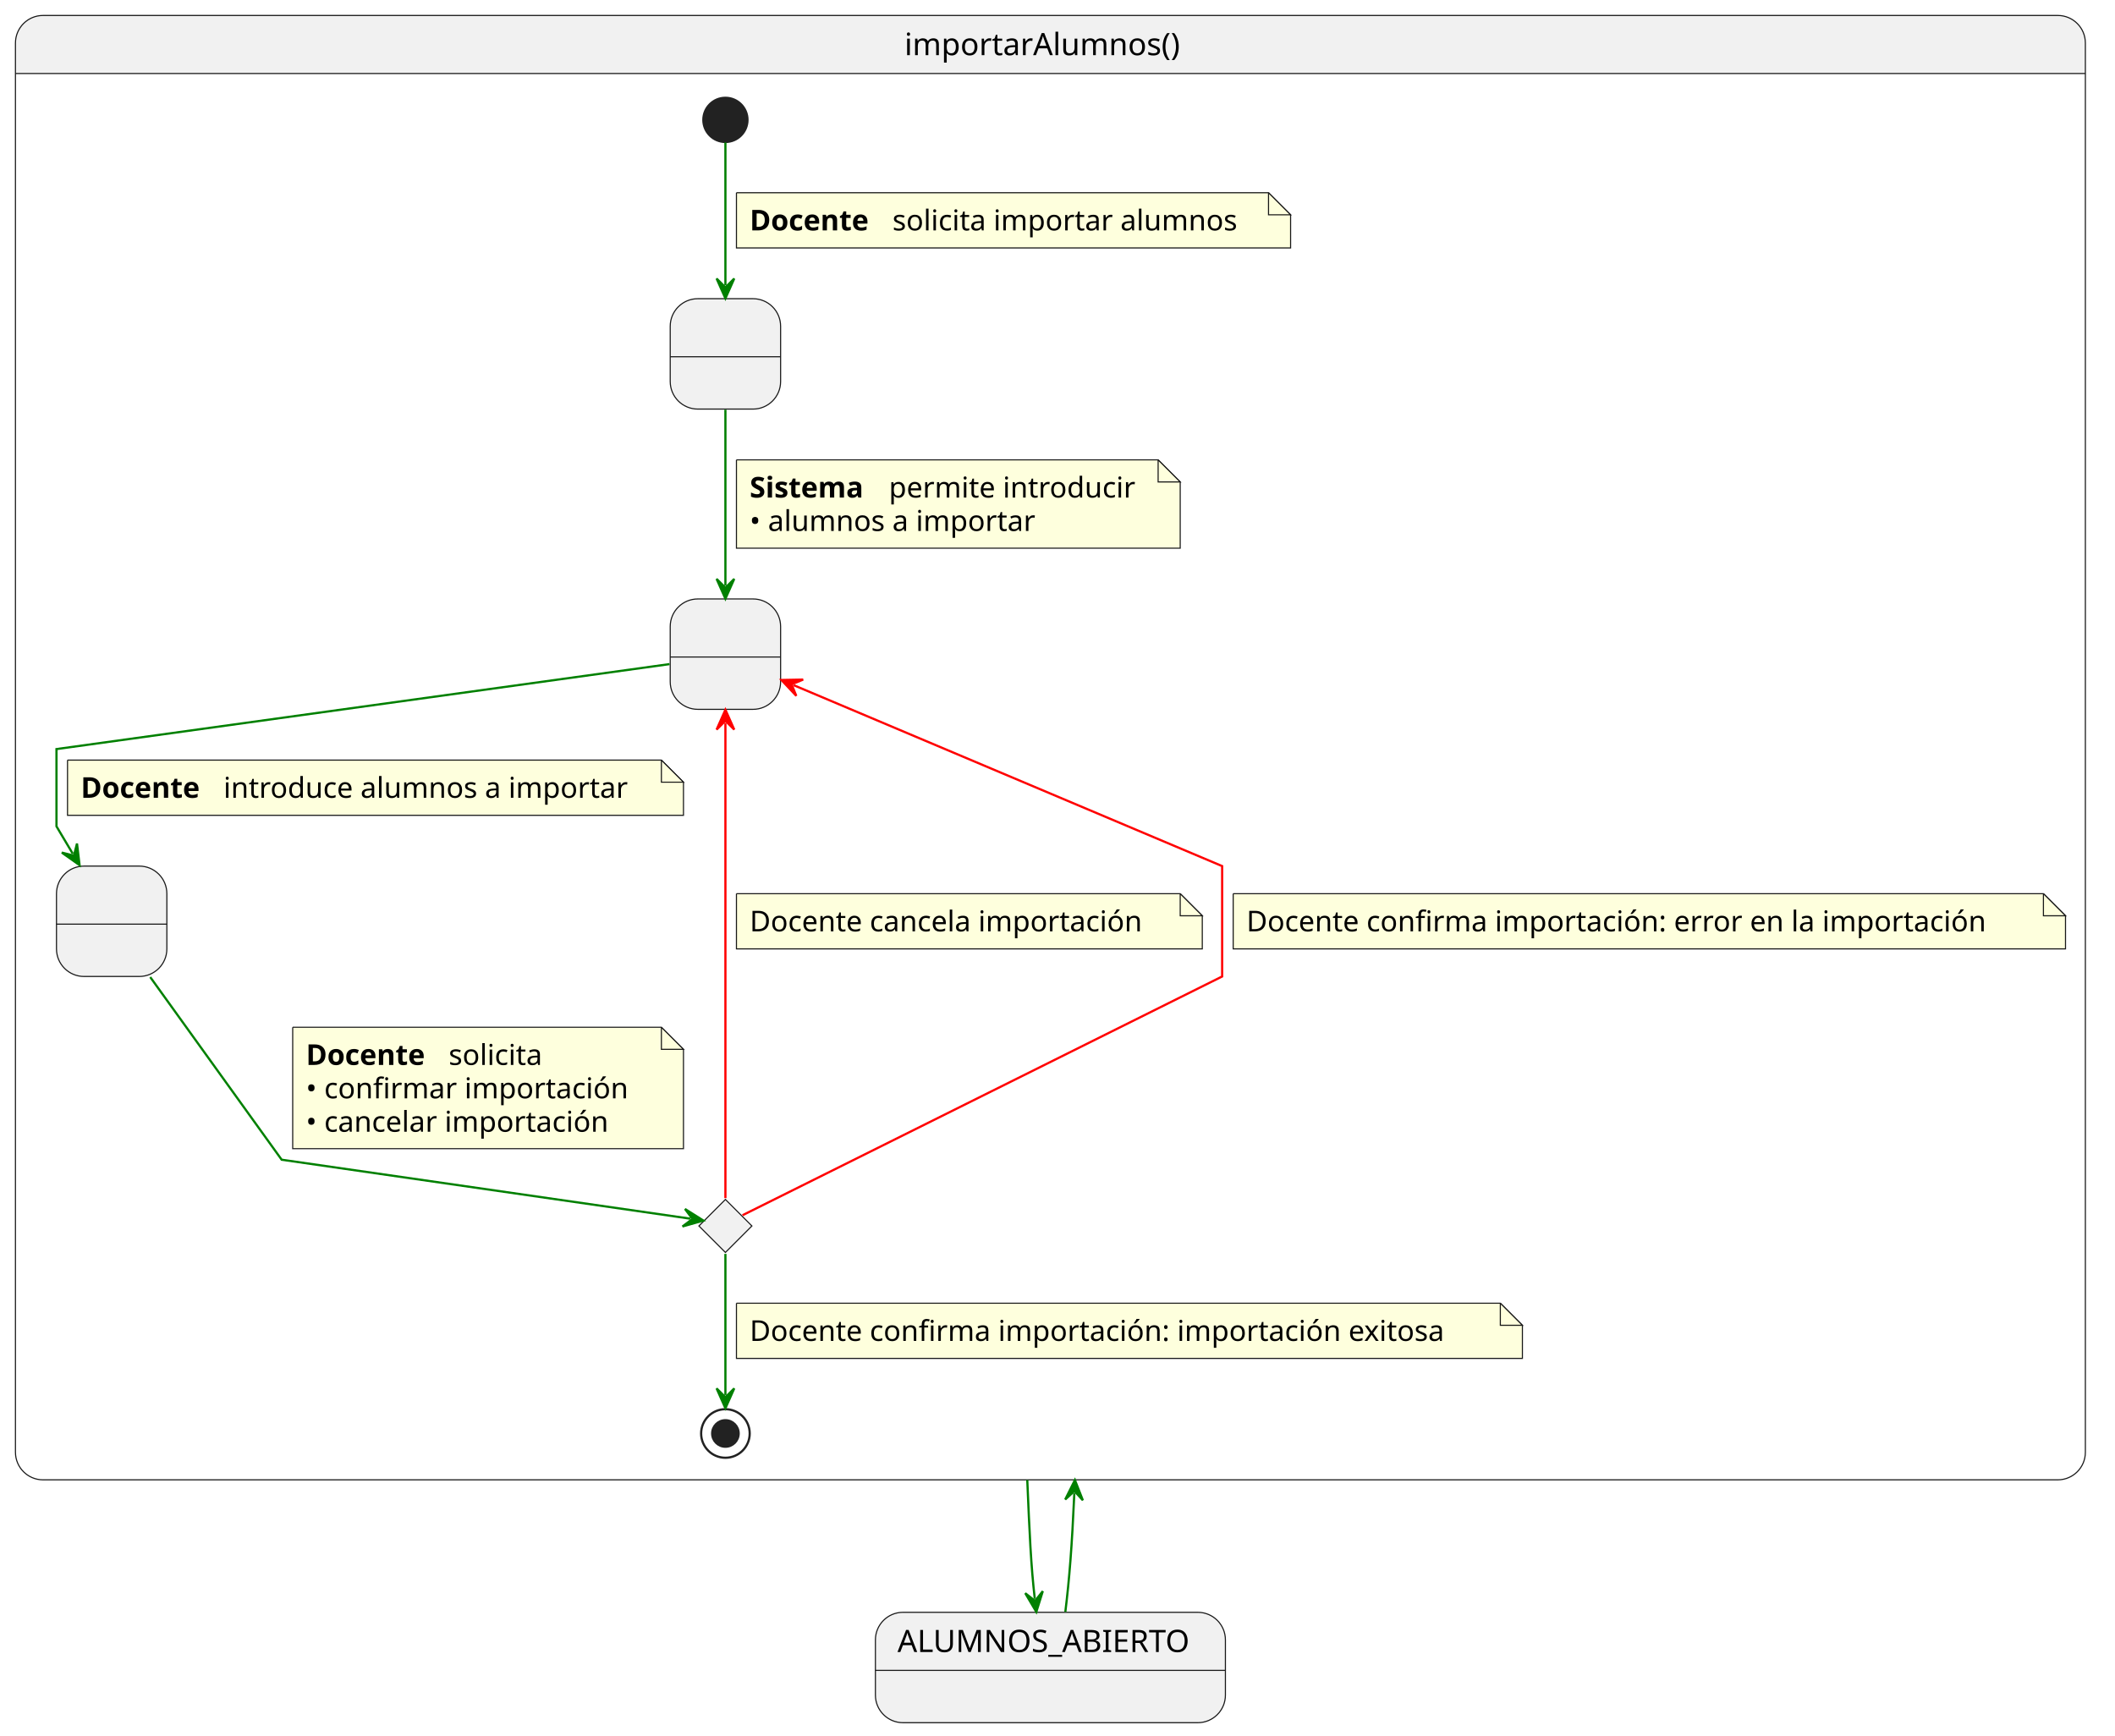
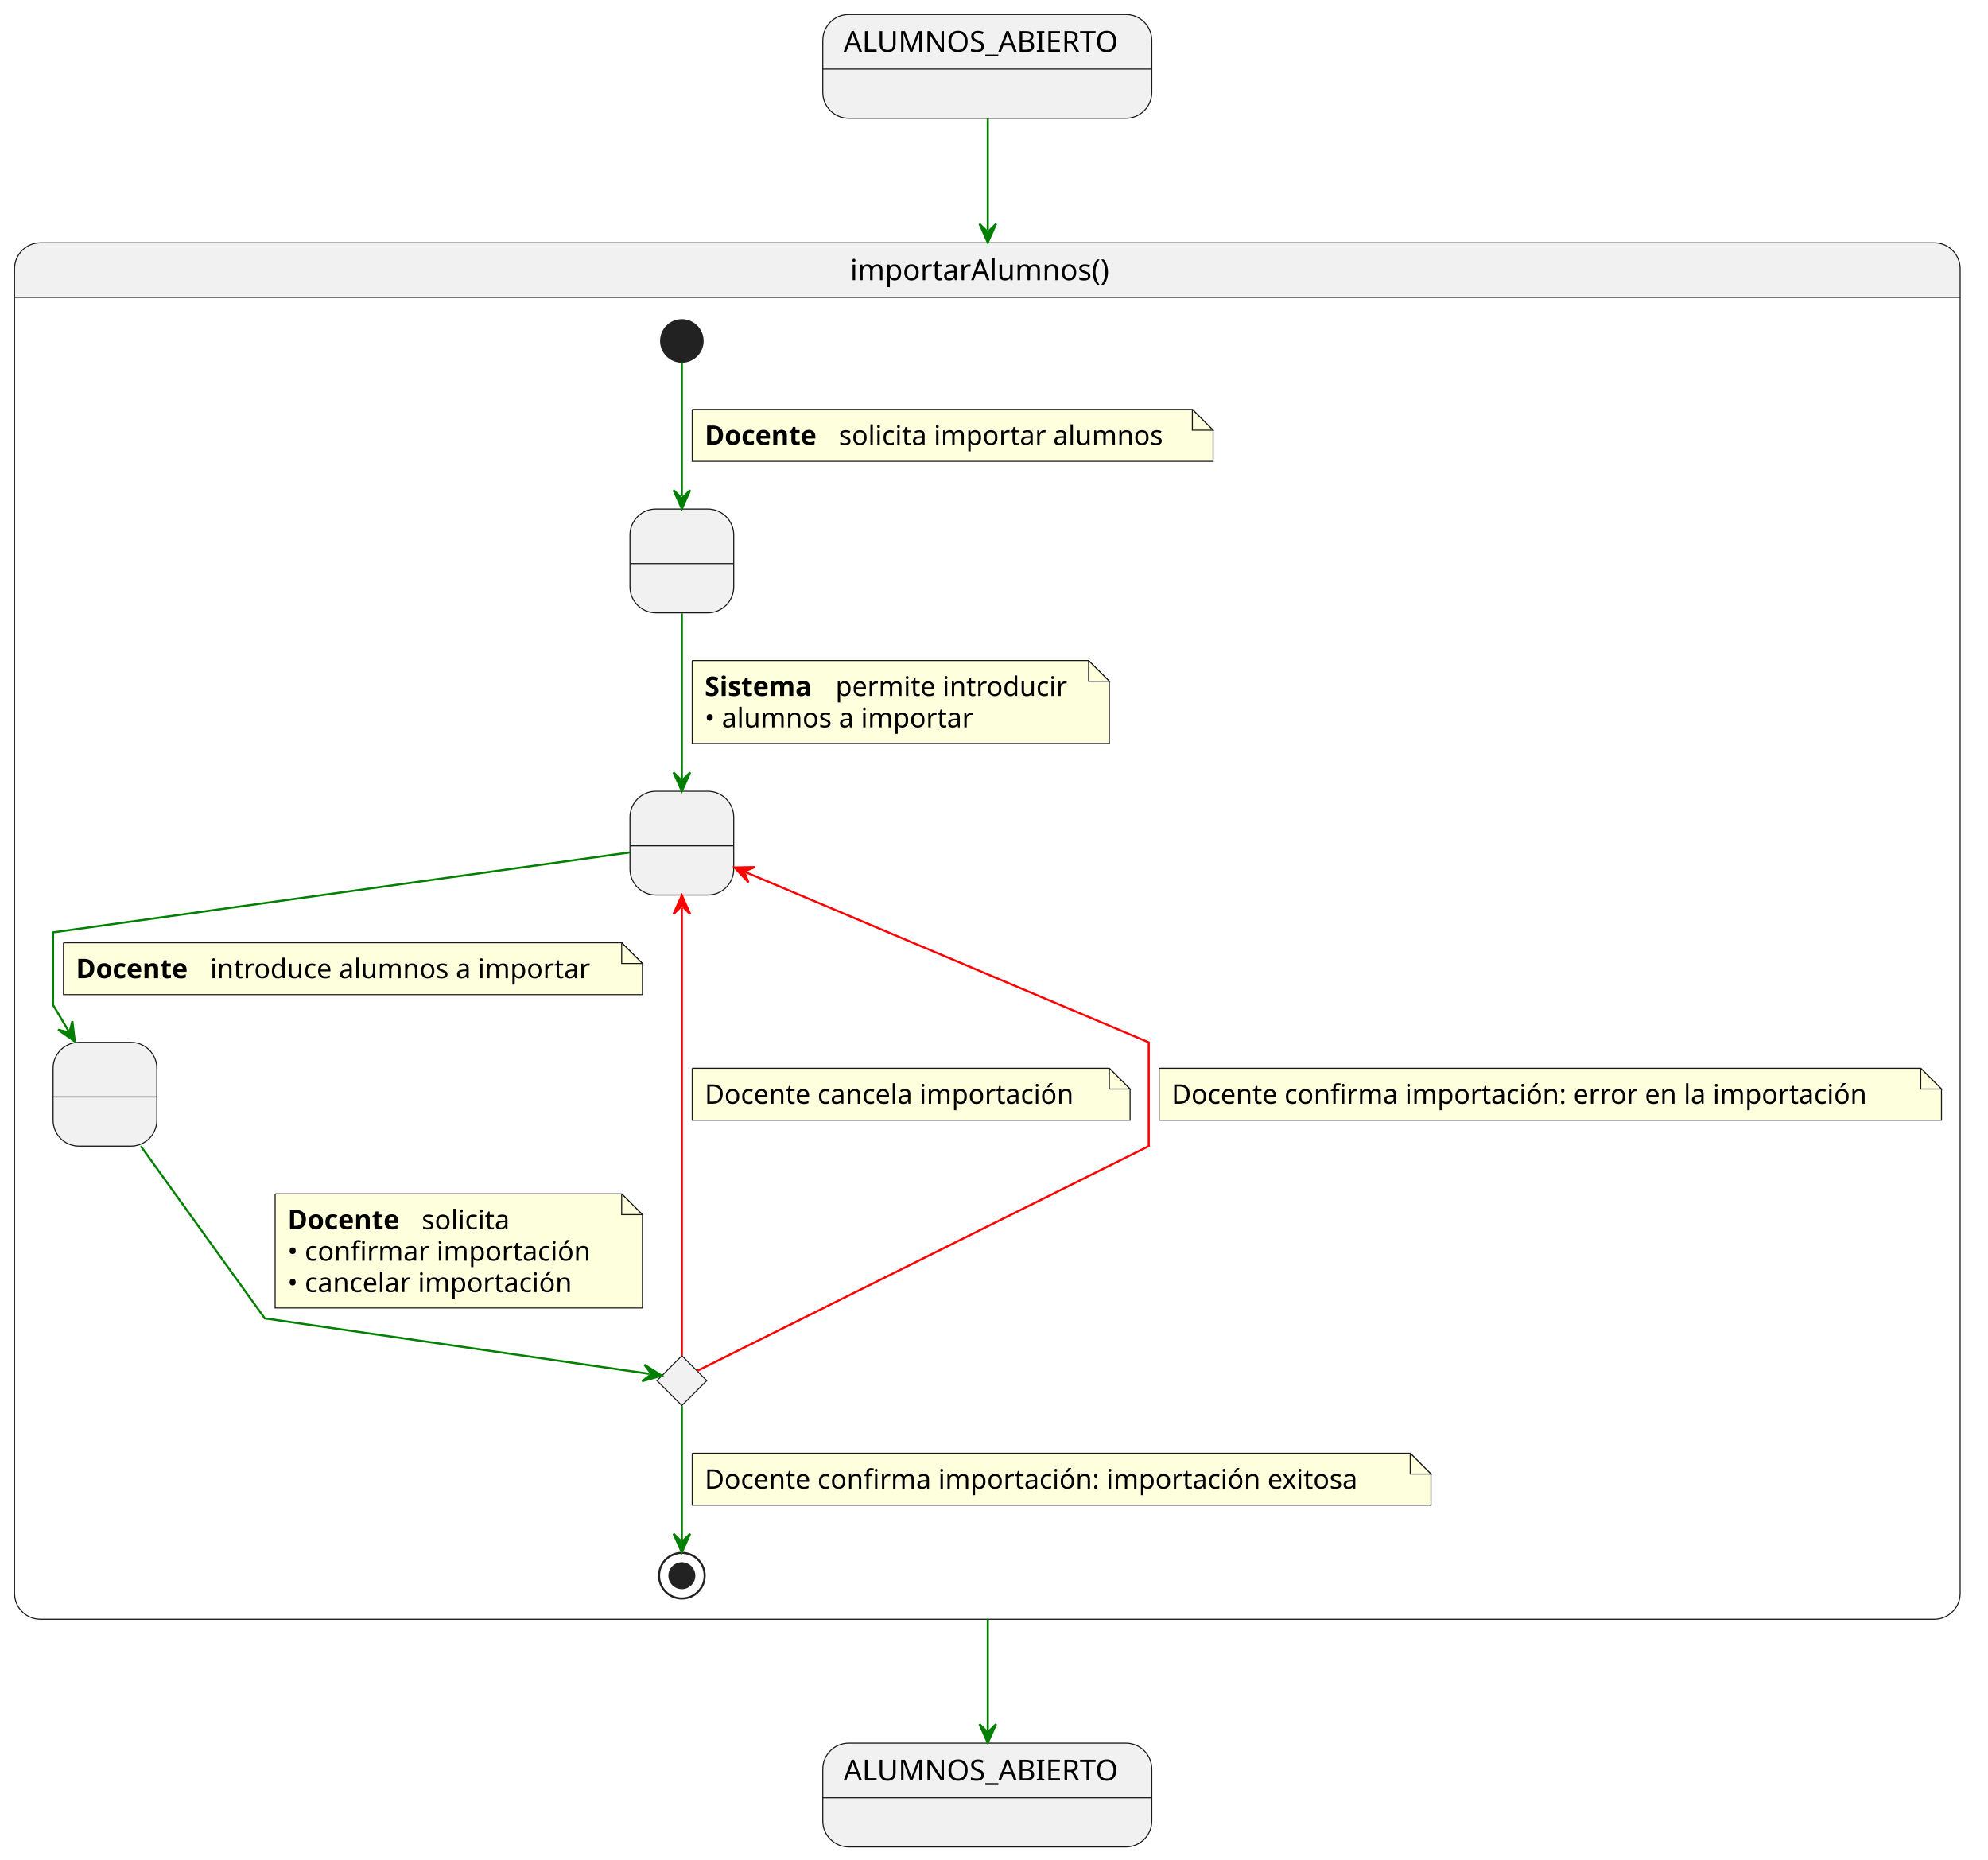
- <svg xmlns="http://www.w3.org/2000/svg" contentStyleType="text/css" data-diagram-type="STATE" height="786px" preserveAspectRatio="none" style="width:958px;height:786px;background:#FFFFFF;" version="1.1" viewBox="0 0 958 786" width="958px" zoomAndPan="magnify">
+ <svg xmlns="http://www.w3.org/2000/svg" contentStyleType="text/css" data-diagram-type="STATE" height="896px" preserveAspectRatio="none" style="width:958px;height:896px;background:#FFFFFF;" version="1.1" viewBox="0 0 958 896" width="958px" zoomAndPan="magnify">
  <defs />
  <g>
-     <path d="M19.5,7 L932.081,7 A12.5,12.5 0 0 1 944.581,19.5 L944.581,33.297 L7,33.297 L7,19.5 A12.5,12.5 0 0 1 19.5,7" fill="#F1F1F1" />
-     <rect fill="none" height="663.297" rx="12.5" ry="12.5" style="stroke:#181818;stroke-width:0.5;" width="937.581" x="7" y="7" />
-     <line style="stroke:#181818;stroke-width:0.5;" x1="7" x2="944.581" y1="33.297" y2="33.297" />
-     <text fill="#000000" font-family="sans-serif" font-size="14" lengthAdjust="spacing" textLength="132.193" x="409.694" y="24.995">importarAlumnos()</text>
+     <g id="ALUMNOS_ABIERTO2">
+       <rect fill="#F1F1F1" height="50" rx="12.5" ry="12.5" style="stroke:#181818;stroke-width:0.5;" width="158.537" x="396.5" y="840" />
+       <line style="stroke:#181818;stroke-width:0.5;" x1="396.5" x2="555.037" y1="866.297" y2="866.297" />
+       <text fill="#000000" font-family="sans-serif" font-size="14" lengthAdjust="spacing" textLength="138.537" x="406.5" y="857.995">ALUMNOS_ABIERTO</text>
+     </g>
+     <path d="M19.5,117 L932.081,117 A12.5,12.5 0 0 1 944.581,129.5 L944.581,143.297 L7,143.297 L7,129.5 A12.5,12.5 0 0 1 19.5,117" fill="#F1F1F1" />
+     <rect fill="none" height="663.297" rx="12.5" ry="12.5" style="stroke:#181818;stroke-width:0.5;" width="937.581" x="7" y="117" />
+     <line style="stroke:#181818;stroke-width:0.5;" x1="7" x2="944.581" y1="143.297" y2="143.297" />
+     <text fill="#000000" font-family="sans-serif" font-size="14" lengthAdjust="spacing" textLength="132.193" x="409.694" y="134.995">importarAlumnos()</text>
    <g id="importarAlumnos.RequiringImport">
-       <rect fill="#F1F1F1" height="50" rx="12.5" ry="12.5" style="stroke:#181818;stroke-width:0.5;" width="50" x="303.58" y="135.297" />
-       <line style="stroke:#181818;stroke-width:0.5;" x1="303.58" x2="353.58" y1="161.594" y2="161.594" />
-       <text fill="#000000" font-family="sans-serif" font-size="14" lengthAdjust="spacing" textLength="4.45" x="326.355" y="153.292"> </text>
+       <rect fill="#F1F1F1" height="50" rx="12.5" ry="12.5" style="stroke:#181818;stroke-width:0.5;" width="50" x="303.58" y="245.297" />
+       <line style="stroke:#181818;stroke-width:0.5;" x1="303.58" x2="353.58" y1="271.594" y2="271.594" />
+       <text fill="#000000" font-family="sans-serif" font-size="14" lengthAdjust="spacing" textLength="4.45" x="326.355" y="263.292"> </text>
    </g>
    <g id="importarAlumnos.ProvidingAlumnos">
-       <rect fill="#F1F1F1" height="50" rx="12.5" ry="12.5" style="stroke:#181818;stroke-width:0.5;" width="50" x="303.58" y="271.297" />
-       <line style="stroke:#181818;stroke-width:0.5;" x1="303.58" x2="353.58" y1="297.594" y2="297.594" />
-       <text fill="#000000" font-family="sans-serif" font-size="14" lengthAdjust="spacing" textLength="4.45" x="326.355" y="289.292"> </text>
+       <rect fill="#F1F1F1" height="50" rx="12.5" ry="12.5" style="stroke:#181818;stroke-width:0.5;" width="50" x="303.58" y="381.297" />
+       <line style="stroke:#181818;stroke-width:0.5;" x1="303.58" x2="353.58" y1="407.594" y2="407.594" />
+       <text fill="#000000" font-family="sans-serif" font-size="14" lengthAdjust="spacing" textLength="4.45" x="326.355" y="399.292"> </text>
    </g>
    <g id="importarAlumnos.ProvidingConfirmation">
-       <rect fill="#F1F1F1" height="50" rx="12.5" ry="12.5" style="stroke:#181818;stroke-width:0.5;" width="50" x="25.581" y="392.297" />
-       <line style="stroke:#181818;stroke-width:0.5;" x1="25.581" x2="75.581" y1="418.594" y2="418.594" />
-       <text fill="#000000" font-family="sans-serif" font-size="14" lengthAdjust="spacing" textLength="4.45" x="48.355" y="410.292"> </text>
+       <rect fill="#F1F1F1" height="50" rx="12.5" ry="12.5" style="stroke:#181818;stroke-width:0.5;" width="50" x="25.581" y="502.297" />
+       <line style="stroke:#181818;stroke-width:0.5;" x1="25.581" x2="75.581" y1="528.594" y2="528.594" />
+       <text fill="#000000" font-family="sans-serif" font-size="14" lengthAdjust="spacing" textLength="4.45" x="48.355" y="520.292"> </text>
    </g>
-     <g class="entity" data-entity="c" data-uid="ent0006" id="entity_c">
-       <polygon fill="#F1F1F1" points="328.58,543.297,340.58,555.297,328.58,567.297,316.58,555.297,328.58,543.297" style="stroke:#181818;stroke-width:0.5;" />
+     <g class="entity" data-entity="c" data-uid="ent0007" id="entity_c">
+       <polygon fill="#F1F1F1" points="328.58,653.297,340.58,665.297,328.58,677.297,316.58,665.297,328.58,653.297" style="stroke:#181818;stroke-width:0.5;" />
    </g>
-     <ellipse cx="328.58" cy="54.297" fill="#222222" rx="10" ry="10" style="stroke:#222222;stroke-width:1;" />
-     <ellipse cx="328.58" cy="649.297" fill="none" rx="11" ry="11" style="stroke:#222222;stroke-width:1;" />
-     <ellipse cx="328.58" cy="649.297" fill="#222222" rx="6" ry="6" style="stroke:#222222;stroke-width:1;" />
-     <g class="link" data-entity-1=".start.importarAlumnos" data-entity-2="RequiringImport" data-source-line="10" data-uid="lnk3" id="link_.start.importarAlumnos_RequiringImport">
-       <path d="M328.58,64.527 C328.58,80.237 328.58,106.657 328.58,129.167" fill="none" id="*start*importarAlumnos-to-RequiringImport" style="stroke:#008000;stroke-width:1;" />
-       <polygon fill="#008000" points="328.58,135.167,332.58,126.167,328.58,130.167,324.58,126.167,328.58,135.167" style="stroke:#008000;stroke-width:1;" />
-       <path d="M333.58,87.297 L333.58,112.297 L584.581,112.297 L584.581,97.297 L574.581,87.297 L333.58,87.297" fill="#FEFFDD" style="stroke:#181818;stroke-width:0.5;" />
-       <path d="M574.581,87.297 L574.581,97.297 L584.581,97.297 L574.581,87.297" fill="#FEFFDD" style="stroke:#181818;stroke-width:0.5;" />
-       <text fill="#000000" font-family="sans-serif" font-size="13" font-weight="bold" lengthAdjust="spacing" textLength="60.531" x="339.58" y="104.364">Docente</text>
-       <text fill="#000000" font-family="sans-serif" font-size="13" lengthAdjust="spacing" textLength="165.718" x="404.244" y="104.364">solicita importar alumnos</text>
+     <ellipse cx="328.58" cy="164.297" fill="#222222" rx="10" ry="10" style="stroke:#222222;stroke-width:1;" />
+     <ellipse cx="328.58" cy="759.297" fill="none" rx="11" ry="11" style="stroke:#222222;stroke-width:1;" />
+     <ellipse cx="328.58" cy="759.297" fill="#222222" rx="6" ry="6" style="stroke:#222222;stroke-width:1;" />
+     <g class="link" data-entity-1=".start.importarAlumnos" data-entity-2="RequiringImport" data-source-line="12" data-uid="lnk3" id="link_.start.importarAlumnos_RequiringImport">
+       <path d="M328.58,174.527 C328.58,190.237 328.58,216.657 328.58,239.167" fill="none" id="*start*importarAlumnos-to-RequiringImport" style="stroke:#008000;stroke-width:1;" />
+       <polygon fill="#008000" points="328.58,245.167,332.58,236.167,328.58,240.167,324.58,236.167,328.58,245.167" style="stroke:#008000;stroke-width:1;" />
+       <path d="M333.58,197.297 L333.58,222.297 L584.581,222.297 L584.581,207.297 L574.581,197.297 L333.58,197.297" fill="#FEFFDD" style="stroke:#181818;stroke-width:0.5;" />
+       <path d="M574.581,197.297 L574.581,207.297 L584.581,207.297 L574.581,197.297" fill="#FEFFDD" style="stroke:#181818;stroke-width:0.5;" />
+       <text fill="#000000" font-family="sans-serif" font-size="13" font-weight="bold" lengthAdjust="spacing" textLength="60.531" x="339.58" y="214.364">Docente</text>
+       <text fill="#000000" font-family="sans-serif" font-size="13" lengthAdjust="spacing" textLength="165.718" x="404.244" y="214.364">solicita importar alumnos</text>
    </g>
-     <g class="link" data-entity-1="RequiringImport" data-entity-2="ProvidingAlumnos" data-source-line="15" data-uid="lnk4" id="link_RequiringImport_ProvidingAlumnos">
-       <path d="M328.58,185.567 C328.58,209.847 328.58,240.987 328.58,265.207" fill="none" id="RequiringImport-to-ProvidingAlumnos" style="stroke:#008000;stroke-width:1;" />
-       <polygon fill="#008000" points="328.58,271.207,332.58,262.207,328.58,266.207,324.58,262.207,328.58,271.207" style="stroke:#008000;stroke-width:1;" />
-       <path d="M333.58,208.297 L333.58,248.297 L534.581,248.297 L534.581,218.297 L524.581,208.297 L333.58,208.297" fill="#FEFFDD" style="stroke:#181818;stroke-width:0.5;" />
-       <path d="M524.581,208.297 L524.581,218.297 L534.581,218.297 L524.581,208.297" fill="#FEFFDD" style="stroke:#181818;stroke-width:0.5;" />
-       <text fill="#000000" font-family="sans-serif" font-size="13" font-weight="bold" lengthAdjust="spacing" textLength="58.906" x="339.58" y="225.364">Sistema</text>
-       <text fill="#000000" font-family="sans-serif" font-size="13" lengthAdjust="spacing" textLength="117.939" x="402.619" y="225.364">permite introducir</text>
-       <text fill="#000000" font-family="sans-serif" font-size="13" lengthAdjust="spacing" textLength="139.712" x="339.58" y="240.497">• alumnos a importar</text>
+     <g class="link" data-entity-1="RequiringImport" data-entity-2="ProvidingAlumnos" data-source-line="17" data-uid="lnk4" id="link_RequiringImport_ProvidingAlumnos">
+       <path d="M328.58,295.567 C328.58,319.847 328.58,350.987 328.58,375.207" fill="none" id="RequiringImport-to-ProvidingAlumnos" style="stroke:#008000;stroke-width:1;" />
+       <polygon fill="#008000" points="328.58,381.207,332.58,372.207,328.58,376.207,324.58,372.207,328.58,381.207" style="stroke:#008000;stroke-width:1;" />
+       <path d="M333.58,318.297 L333.58,358.297 L534.581,358.297 L534.581,328.297 L524.581,318.297 L333.58,318.297" fill="#FEFFDD" style="stroke:#181818;stroke-width:0.5;" />
+       <path d="M524.581,318.297 L524.581,328.297 L534.581,328.297 L524.581,318.297" fill="#FEFFDD" style="stroke:#181818;stroke-width:0.5;" />
+       <text fill="#000000" font-family="sans-serif" font-size="13" font-weight="bold" lengthAdjust="spacing" textLength="58.906" x="339.58" y="335.364">Sistema</text>
+       <text fill="#000000" font-family="sans-serif" font-size="13" lengthAdjust="spacing" textLength="117.939" x="402.619" y="335.364">permite introducir</text>
+       <text fill="#000000" font-family="sans-serif" font-size="13" lengthAdjust="spacing" textLength="139.712" x="339.58" y="350.497">• alumnos a importar</text>
    </g>
-     <g class="link" data-entity-1="ProvidingAlumnos" data-entity-2="ProvidingConfirmation" data-source-line="21" data-uid="lnk5" id="link_ProvidingAlumnos_ProvidingConfirmation">
-       <path d="M303.271,300.807 C230.44,310.897 25.581,339.297 25.581,339.297 C25.581,339.297 25.581,374.297 25.581,374.297 C25.581,374.297 27.472,377.471 32.972,386.711" fill="none" id="ProvidingAlumnos-to-ProvidingConfirmation" style="stroke:#008000;stroke-width:1;" />
-       <polygon fill="#008000" points="36.041,391.867,34.874,382.087,33.483,387.57,28,386.179,36.041,391.867" style="stroke:#008000;stroke-width:1;" />
-       <path d="M30.581,344.297 L30.581,369.297 L309.58,369.297 L309.58,354.297 L299.58,344.297 L30.581,344.297" fill="#FEFFDD" style="stroke:#181818;stroke-width:0.5;" />
-       <path d="M299.58,344.297 L299.58,354.297 L309.58,354.297 L299.58,344.297" fill="#FEFFDD" style="stroke:#181818;stroke-width:0.5;" />
-       <text fill="#000000" font-family="sans-serif" font-size="13" font-weight="bold" lengthAdjust="spacing" textLength="60.531" x="36.581" y="361.364">Docente</text>
-       <text fill="#000000" font-family="sans-serif" font-size="13" lengthAdjust="spacing" textLength="193.927" x="101.244" y="361.364">introduce alumnos a importar</text>
+     <g class="link" data-entity-1="ProvidingAlumnos" data-entity-2="ProvidingConfirmation" data-source-line="23" data-uid="lnk5" id="link_ProvidingAlumnos_ProvidingConfirmation">
+       <path d="M303.531,410.767 C230.93,420.837 25.581,449.297 25.581,449.297 C25.581,449.297 25.581,484.297 25.581,484.297 C25.581,484.297 27.472,487.471 32.972,496.711" fill="none" id="ProvidingAlumnos-to-ProvidingConfirmation" style="stroke:#008000;stroke-width:1;" />
+       <polygon fill="#008000" points="36.041,501.867,34.874,492.087,33.483,497.57,28,496.179,36.041,501.867" style="stroke:#008000;stroke-width:1;" />
+       <path d="M30.581,454.297 L30.581,479.297 L309.58,479.297 L309.58,464.297 L299.58,454.297 L30.581,454.297" fill="#FEFFDD" style="stroke:#181818;stroke-width:0.5;" />
+       <path d="M299.58,454.297 L299.58,464.297 L309.58,464.297 L299.58,454.297" fill="#FEFFDD" style="stroke:#181818;stroke-width:0.5;" />
+       <text fill="#000000" font-family="sans-serif" font-size="13" font-weight="bold" lengthAdjust="spacing" textLength="60.531" x="36.581" y="471.364">Docente</text>
+       <text fill="#000000" font-family="sans-serif" font-size="13" lengthAdjust="spacing" textLength="193.927" x="101.244" y="471.364">introduce alumnos a importar</text>
    </g>
-     <g class="link" data-entity-1="ProvidingConfirmation" data-entity-2="c" data-source-line="26" data-uid="lnk6" id="link_ProvidingConfirmation_c">
-       <path d="M68.05,442.577 C90.77,474.147 127.581,525.297 127.581,525.297 C127.581,525.297 272.112,546.15 312.672,552" fill="none" id="ProvidingConfirmation-to-c" style="stroke:#008000;stroke-width:1;" />
-       <polygon fill="#008000" points="318.611,552.857,310.274,547.613,313.662,552.143,309.132,555.531,318.611,552.857" style="stroke:#008000;stroke-width:1;" />
-       <path d="M132.581,465.297 L132.581,520.297 L309.58,520.297 L309.58,475.297 L299.58,465.297 L132.581,465.297" fill="#FEFFDD" style="stroke:#181818;stroke-width:0.5;" />
-       <path d="M299.58,465.297 L299.58,475.297 L309.58,475.297 L299.58,465.297" fill="#FEFFDD" style="stroke:#181818;stroke-width:0.5;" />
-       <text fill="#000000" font-family="sans-serif" font-size="13" font-weight="bold" lengthAdjust="spacing" textLength="60.531" x="138.581" y="482.364">Docente</text>
-       <text fill="#000000" font-family="sans-serif" font-size="13" lengthAdjust="spacing" textLength="45.773" x="203.244" y="482.364">solicita</text>
-       <text fill="#000000" font-family="sans-serif" font-size="13" lengthAdjust="spacing" textLength="156.622" x="138.581" y="497.497">• confirmar importación</text>
-       <text fill="#000000" font-family="sans-serif" font-size="13" lengthAdjust="spacing" textLength="149.195" x="138.581" y="512.629">• cancelar importación</text>
+     <g class="link" data-entity-1="ProvidingConfirmation" data-entity-2="c" data-source-line="28" data-uid="lnk6" id="link_ProvidingConfirmation_c">
+       <path d="M67.861,552.307 C90.561,583.857 127.581,635.297 127.581,635.297 C127.581,635.297 272.792,656.251 312.952,662.041" fill="none" id="ProvidingConfirmation-to-c" style="stroke:#008000;stroke-width:1;" />
+       <polygon fill="#008000" points="318.89,662.897,310.553,657.654,313.942,662.183,309.412,665.572,318.89,662.897" style="stroke:#008000;stroke-width:1;" />
+       <path d="M132.581,575.297 L132.581,630.297 L309.58,630.297 L309.58,585.297 L299.58,575.297 L132.581,575.297" fill="#FEFFDD" style="stroke:#181818;stroke-width:0.5;" />
+       <path d="M299.58,575.297 L299.58,585.297 L309.58,585.297 L299.58,575.297" fill="#FEFFDD" style="stroke:#181818;stroke-width:0.5;" />
+       <text fill="#000000" font-family="sans-serif" font-size="13" font-weight="bold" lengthAdjust="spacing" textLength="60.531" x="138.581" y="592.364">Docente</text>
+       <text fill="#000000" font-family="sans-serif" font-size="13" lengthAdjust="spacing" textLength="45.773" x="203.244" y="592.364">solicita</text>
+       <text fill="#000000" font-family="sans-serif" font-size="13" lengthAdjust="spacing" textLength="156.622" x="138.581" y="607.497">• confirmar importación</text>
+       <text fill="#000000" font-family="sans-serif" font-size="13" lengthAdjust="spacing" textLength="149.195" x="138.581" y="622.629">• cancelar importación</text>
    </g>
-     <g class="link" data-entity-1="c" data-entity-2="ProvidingAlumnos" data-source-line="33" data-uid="lnk7" id="link_c_ProvidingAlumnos">
-       <path d="M328.58,542.707 C328.58,503.497 328.58,381.327 328.58,327.477" fill="none" id="c-to-ProvidingAlumnos" style="stroke:#FF0000;stroke-width:1;" />
-       <polygon fill="#FF0000" points="328.58,321.477,324.58,330.477,328.58,326.477,332.58,330.477,328.58,321.477" style="stroke:#FF0000;stroke-width:1;" />
-       <path d="M333.58,404.797 L333.58,429.797 L544.581,429.797 L544.581,414.797 L534.581,404.797 L333.58,404.797" fill="#FEFFDD" style="stroke:#181818;stroke-width:0.5;" />
-       <path d="M534.581,404.797 L534.581,414.797 L544.581,414.797 L534.581,404.797" fill="#FEFFDD" style="stroke:#181818;stroke-width:0.5;" />
-       <text fill="#000000" font-family="sans-serif" font-size="13" lengthAdjust="spacing" textLength="190.626" x="339.58" y="421.864">Docente cancela importación</text>
+     <g class="link" data-entity-1="c" data-entity-2="ProvidingAlumnos" data-source-line="35" data-uid="lnk7" id="link_c_ProvidingAlumnos">
+       <path d="M328.58,653.247 C328.58,614.687 328.58,491.577 328.58,437.477" fill="none" id="c-to-ProvidingAlumnos" style="stroke:#FF0000;stroke-width:1;" />
+       <polygon fill="#FF0000" points="328.58,431.477,324.58,440.477,328.58,436.477,332.58,440.477,328.58,431.477" style="stroke:#FF0000;stroke-width:1;" />
+       <path d="M333.58,514.797 L333.58,539.797 L544.581,539.797 L544.581,524.797 L534.581,514.797 L333.58,514.797" fill="#FEFFDD" style="stroke:#181818;stroke-width:0.5;" />
+       <path d="M534.581,514.797 L534.581,524.797 L544.581,524.797 L534.581,514.797" fill="#FEFFDD" style="stroke:#181818;stroke-width:0.5;" />
+       <text fill="#000000" font-family="sans-serif" font-size="13" lengthAdjust="spacing" textLength="190.626" x="339.58" y="531.864">Docente cancela importación</text>
    </g>
-     <g class="link" data-entity-1="c" data-entity-2="ProvidingAlumnos" data-source-line="38" data-uid="lnk8" id="link_c_ProvidingAlumnos">
-       <path d="M336.33,550.437 C375.89,530.747 553.581,442.297 553.581,442.297 C553.581,442.297 553.581,392.297 553.581,392.297 C553.581,392.297 418.328,335.191 359.478,310.341" fill="none" id="c-to-ProvidingAlumnos-1" style="stroke:#FF0000;stroke-width:1;" />
-       <polygon fill="#FF0000" points="353.95,308.007,360.686,315.193,358.557,309.952,363.798,307.823,353.95,308.007" style="stroke:#FF0000;stroke-width:1;" />
-       <path d="M558.581,404.797 L558.581,429.797 L935.581,429.797 L935.581,414.797 L925.581,404.797 L558.581,404.797" fill="#FEFFDD" style="stroke:#181818;stroke-width:0.5;" />
-       <path d="M925.581,404.797 L925.581,414.797 L935.581,414.797 L925.581,404.797" fill="#FEFFDD" style="stroke:#181818;stroke-width:0.5;" />
-       <text fill="#000000" font-family="sans-serif" font-size="13" lengthAdjust="spacing" textLength="356.605" x="564.581" y="421.864">Docente confirma importación: error en la importación</text>
+     <g class="link" data-entity-1="c" data-entity-2="ProvidingAlumnos" data-source-line="40" data-uid="lnk8" id="link_c_ProvidingAlumnos">
+       <path d="M336.07,660.567 C375.111,641.137 553.581,552.297 553.581,552.297 C553.581,552.297 553.581,502.297 553.581,502.297 C553.581,502.297 418.328,445.191 359.478,420.341" fill="none" id="c-to-ProvidingAlumnos-1" style="stroke:#FF0000;stroke-width:1;" />
+       <polygon fill="#FF0000" points="353.95,418.007,360.686,425.193,358.557,419.952,363.798,417.823,353.95,418.007" style="stroke:#FF0000;stroke-width:1;" />
+       <path d="M558.581,514.797 L558.581,539.797 L935.581,539.797 L935.581,524.797 L925.581,514.797 L558.581,514.797" fill="#FEFFDD" style="stroke:#181818;stroke-width:0.5;" />
+       <path d="M925.581,514.797 L925.581,524.797 L935.581,524.797 L925.581,514.797" fill="#FEFFDD" style="stroke:#181818;stroke-width:0.5;" />
+       <text fill="#000000" font-family="sans-serif" font-size="13" lengthAdjust="spacing" textLength="356.605" x="564.581" y="531.864">Docente confirma importación: error en la importación</text>
    </g>
-     <g class="link" data-entity-1="c" data-entity-2=".end.importarAlumnos" data-source-line="43" data-uid="lnk10" id="link_c_.end.importarAlumnos">
-       <path d="M328.58,567.947 C328.58,586.037 328.58,614.567 328.58,631.877" fill="none" id="c-to-*end*importarAlumnos" style="stroke:#008000;stroke-width:1;" />
-       <polygon fill="#008000" points="328.58,637.877,332.58,628.877,328.58,632.877,324.58,628.877,328.58,637.877" style="stroke:#008000;stroke-width:1;" />
-       <path d="M333.58,590.297 L333.58,615.297 L689.581,615.297 L689.581,600.297 L679.581,590.297 L333.58,590.297" fill="#FEFFDD" style="stroke:#181818;stroke-width:0.5;" />
-       <path d="M679.581,590.297 L679.581,600.297 L689.581,600.297 L679.581,590.297" fill="#FEFFDD" style="stroke:#181818;stroke-width:0.5;" />
-       <text fill="#000000" font-family="sans-serif" font-size="13" lengthAdjust="spacing" textLength="335.632" x="339.58" y="607.364">Docente confirma importación: importación exitosa</text>
+     <g class="link" data-entity-1="c" data-entity-2=".end.importarAlumnos" data-source-line="45" data-uid="lnk10" id="link_c_.end.importarAlumnos">
+       <path d="M328.58,677.577 C328.58,695.617 328.58,724.697 328.58,742.057" fill="none" id="c-to-*end*importarAlumnos" style="stroke:#008000;stroke-width:1;" />
+       <polygon fill="#008000" points="328.58,748.057,332.58,739.057,328.58,743.057,324.58,739.057,328.58,748.057" style="stroke:#008000;stroke-width:1;" />
+       <path d="M333.58,700.297 L333.58,725.297 L689.581,725.297 L689.581,710.297 L679.581,700.297 L333.58,700.297" fill="#FEFFDD" style="stroke:#181818;stroke-width:0.5;" />
+       <path d="M679.581,700.297 L679.581,710.297 L689.581,710.297 L679.581,700.297" fill="#FEFFDD" style="stroke:#181818;stroke-width:0.5;" />
+       <text fill="#000000" font-family="sans-serif" font-size="13" lengthAdjust="spacing" textLength="335.632" x="339.58" y="717.364">Docente confirma importación: importación exitosa</text>
    </g>
    <g id="ALUMNOS_ABIERTO">
-       <rect fill="#F1F1F1" height="50" rx="12.5" ry="12.5" style="stroke:#181818;stroke-width:0.5;" width="158.537" x="396.52" y="730.3" />
-       <line style="stroke:#181818;stroke-width:0.5;" x1="396.52" x2="555.057" y1="756.597" y2="756.597" />
-       <text fill="#000000" font-family="sans-serif" font-size="14" lengthAdjust="spacing" textLength="138.537" x="406.52" y="748.295">ALUMNOS_ABIERTO</text>
+       <rect fill="#F1F1F1" height="50" rx="12.5" ry="12.5" style="stroke:#181818;stroke-width:0.5;" width="158.537" x="396.5" y="7" />
+       <line style="stroke:#181818;stroke-width:0.5;" x1="396.5" x2="555.037" y1="33.297" y2="33.297" />
+       <text fill="#000000" font-family="sans-serif" font-size="14" lengthAdjust="spacing" textLength="138.537" x="406.5" y="24.995">ALUMNOS_ABIERTO</text>
    </g>
-     <g class="link" data-entity-1="ALUMNOS_ABIERTO" data-entity-2="importarAlumnos" data-source-line="49" data-uid="lnk12" id="link_ALUMNOS_ABIERTO_importarAlumnos">
-       <path d="M482.55,730.12 C484.36,715.34 485.543,700.634 486.623,676.384" fill="none" id="ALUMNOS_ABIERTO-to-importarAlumnos" style="stroke:#008000;stroke-width:1;" />
-       <polygon fill="#008000" points="486.89,670.39,482.493,679.203,486.668,675.385,490.486,679.559,486.89,670.39" style="stroke:#008000;stroke-width:1;" />
+     <g class="link" data-entity-1="ALUMNOS_ABIERTO" data-entity-2="importarAlumnos" data-source-line="51" data-uid="lnk12" id="link_ALUMNOS_ABIERTO_importarAlumnos">
+       <path d="M476,57.08 C476,71.85 476,86.58 476,110.86" fill="none" id="ALUMNOS_ABIERTO-to-importarAlumnos" style="stroke:#008000;stroke-width:1;" />
+       <polygon fill="#008000" points="476,116.86,480,107.86,476,111.86,472,107.86,476,116.86" style="stroke:#008000;stroke-width:1;" />
    </g>
-     <g class="link" data-entity-1="importarAlumnos" data-entity-2="ALUMNOS_ABIERTO" data-source-line="50" data-uid="lnk13" id="link_importarAlumnos_ALUMNOS_ABIERTO">
-       <path d="M465.31,670.39 C466.33,694.64 467,709.38 468.71,724.16" fill="none" id="importarAlumnos-to-ALUMNOS_ABIERTO" style="stroke:#008000;stroke-width:1;" />
-       <polygon fill="#008000" points="469.4,730.12,472.339,720.72,468.825,725.153,464.392,721.639,469.4,730.12" style="stroke:#008000;stroke-width:1;" />
+     <g class="link" data-entity-1="importarAlumnos" data-entity-2="ALUMNOS_ABIERTO2" data-source-line="52" data-uid="lnk13" id="link_importarAlumnos_ALUMNOS_ABIERTO2">
+       <path d="M476,780.12 C476,804.36 476,819.06 476,833.83" fill="none" id="importarAlumnos-to-ALUMNOS_ABIERTO2" style="stroke:#008000;stroke-width:1;" />
+       <polygon fill="#008000" points="476,839.83,480,830.83,476,834.83,472,830.83,476,839.83" style="stroke:#008000;stroke-width:1;" />
    </g>
  </g>
</svg>
